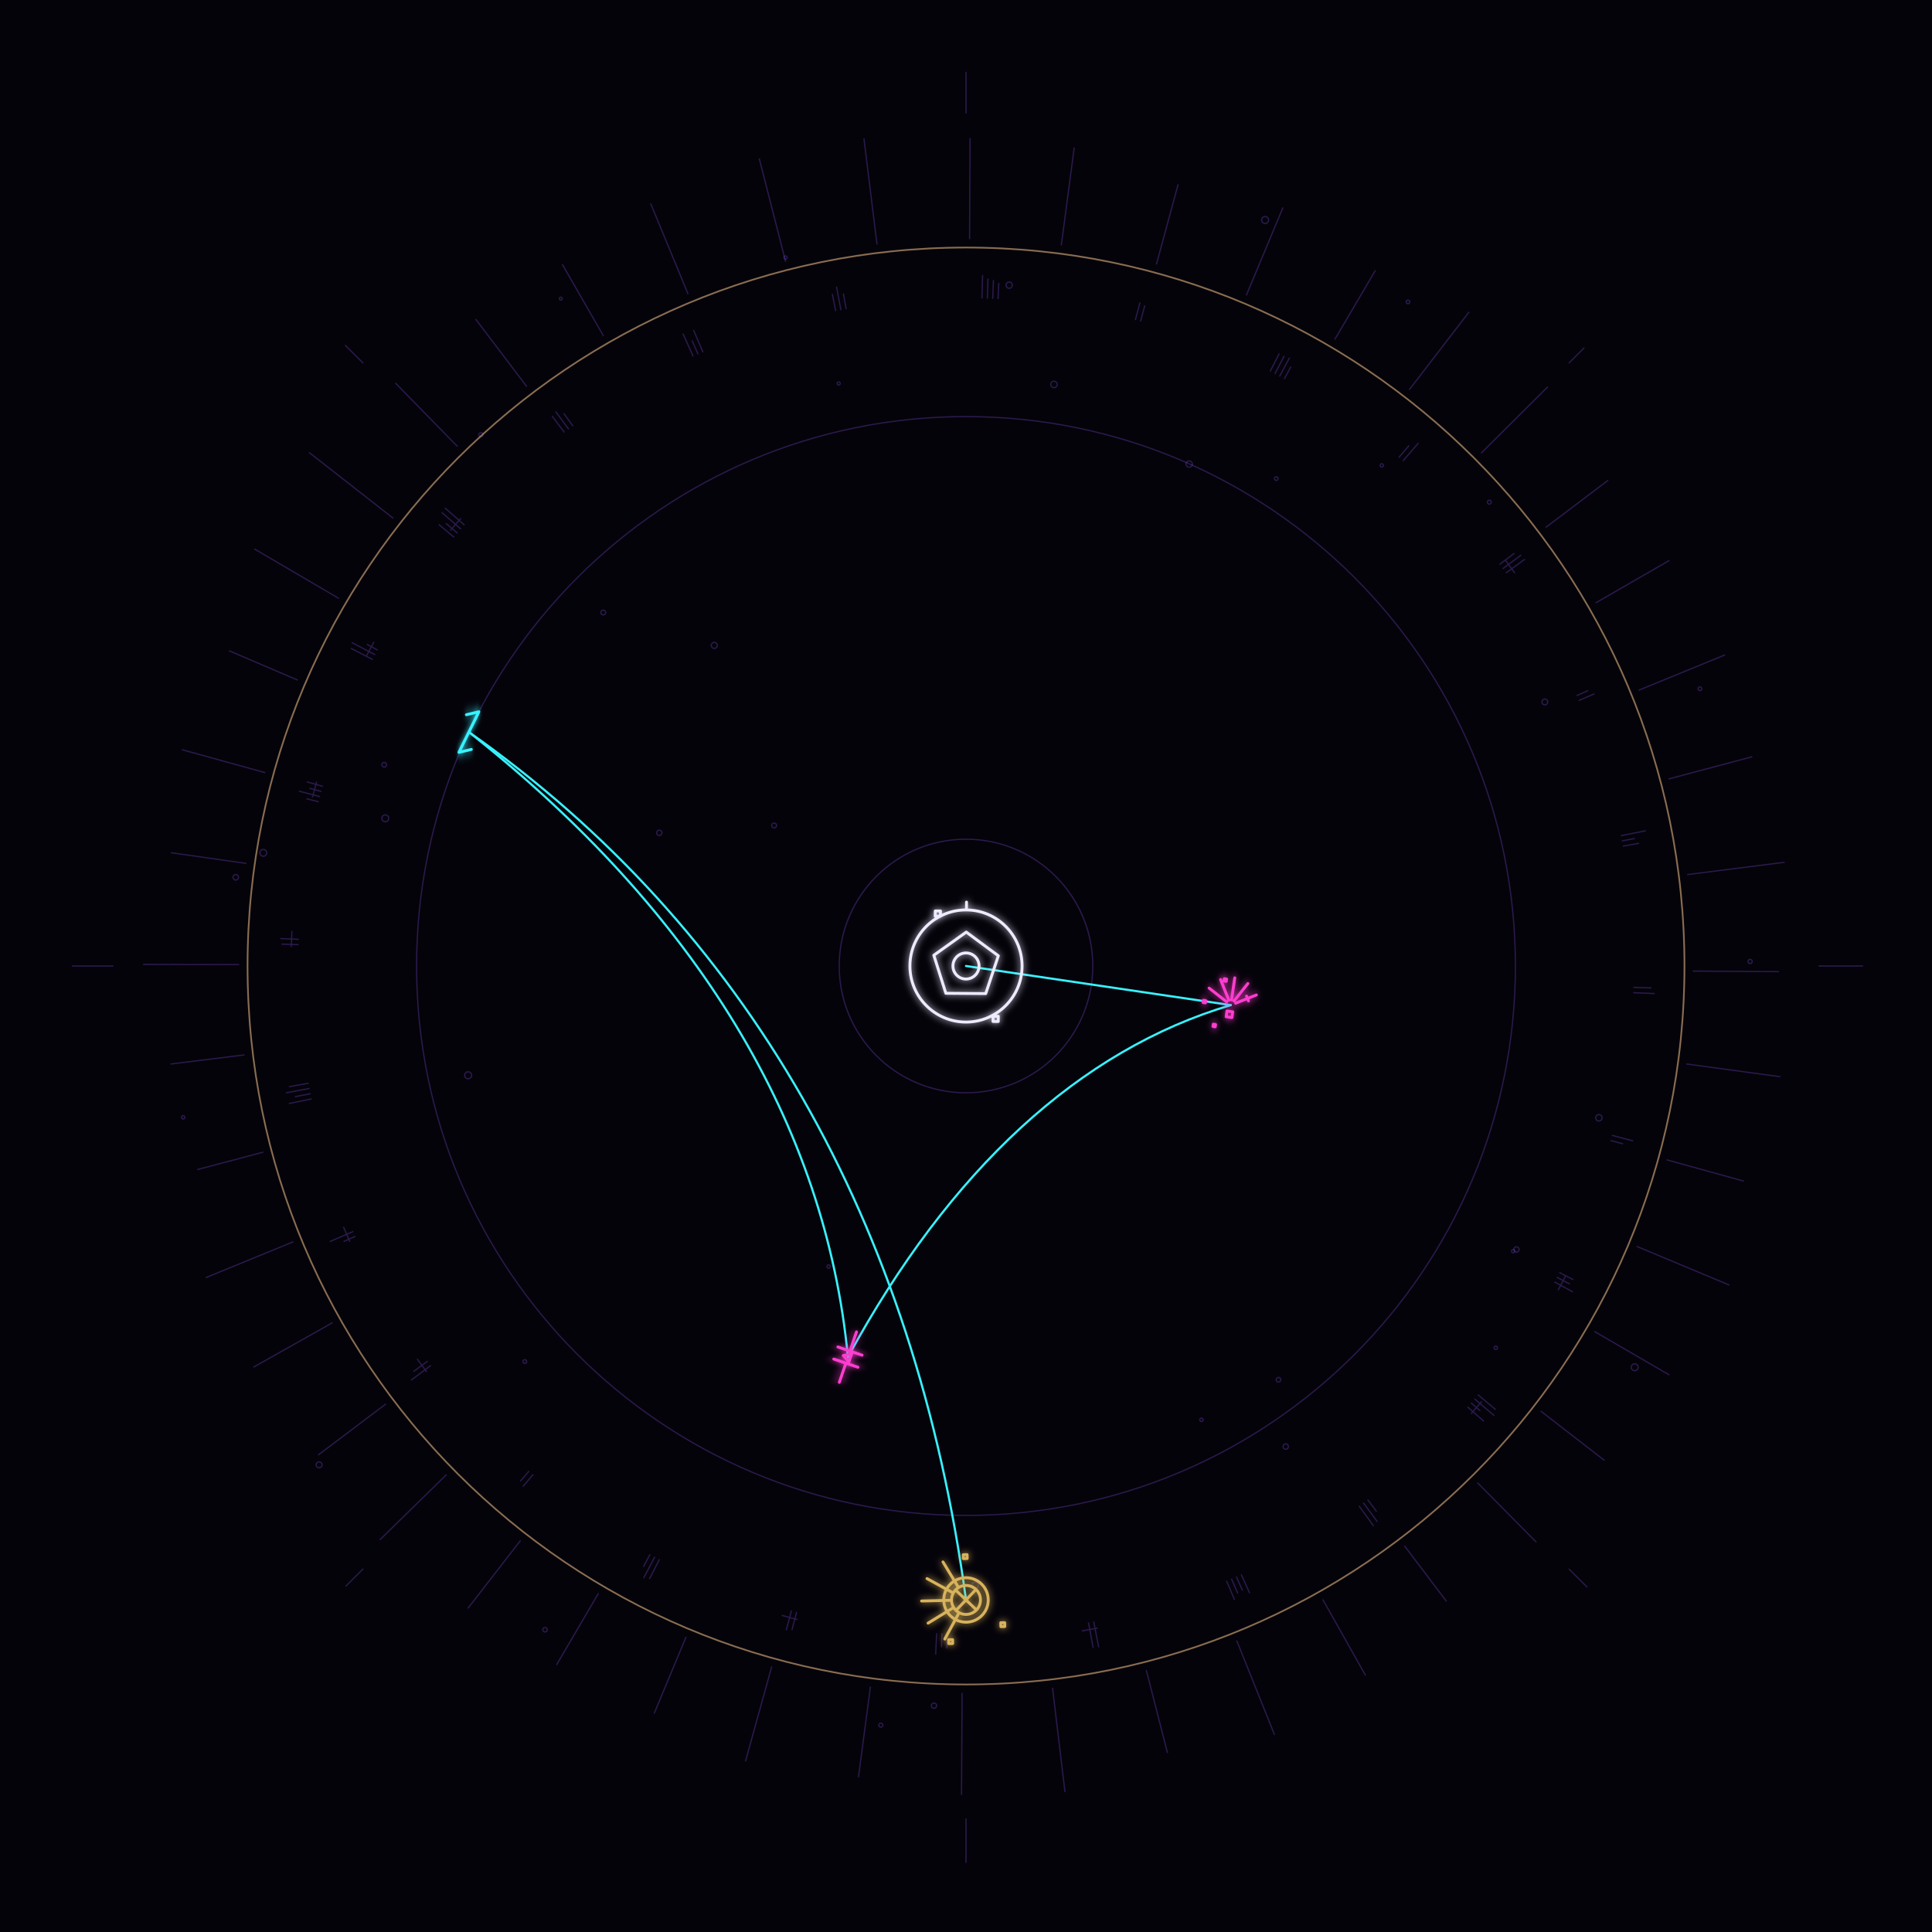
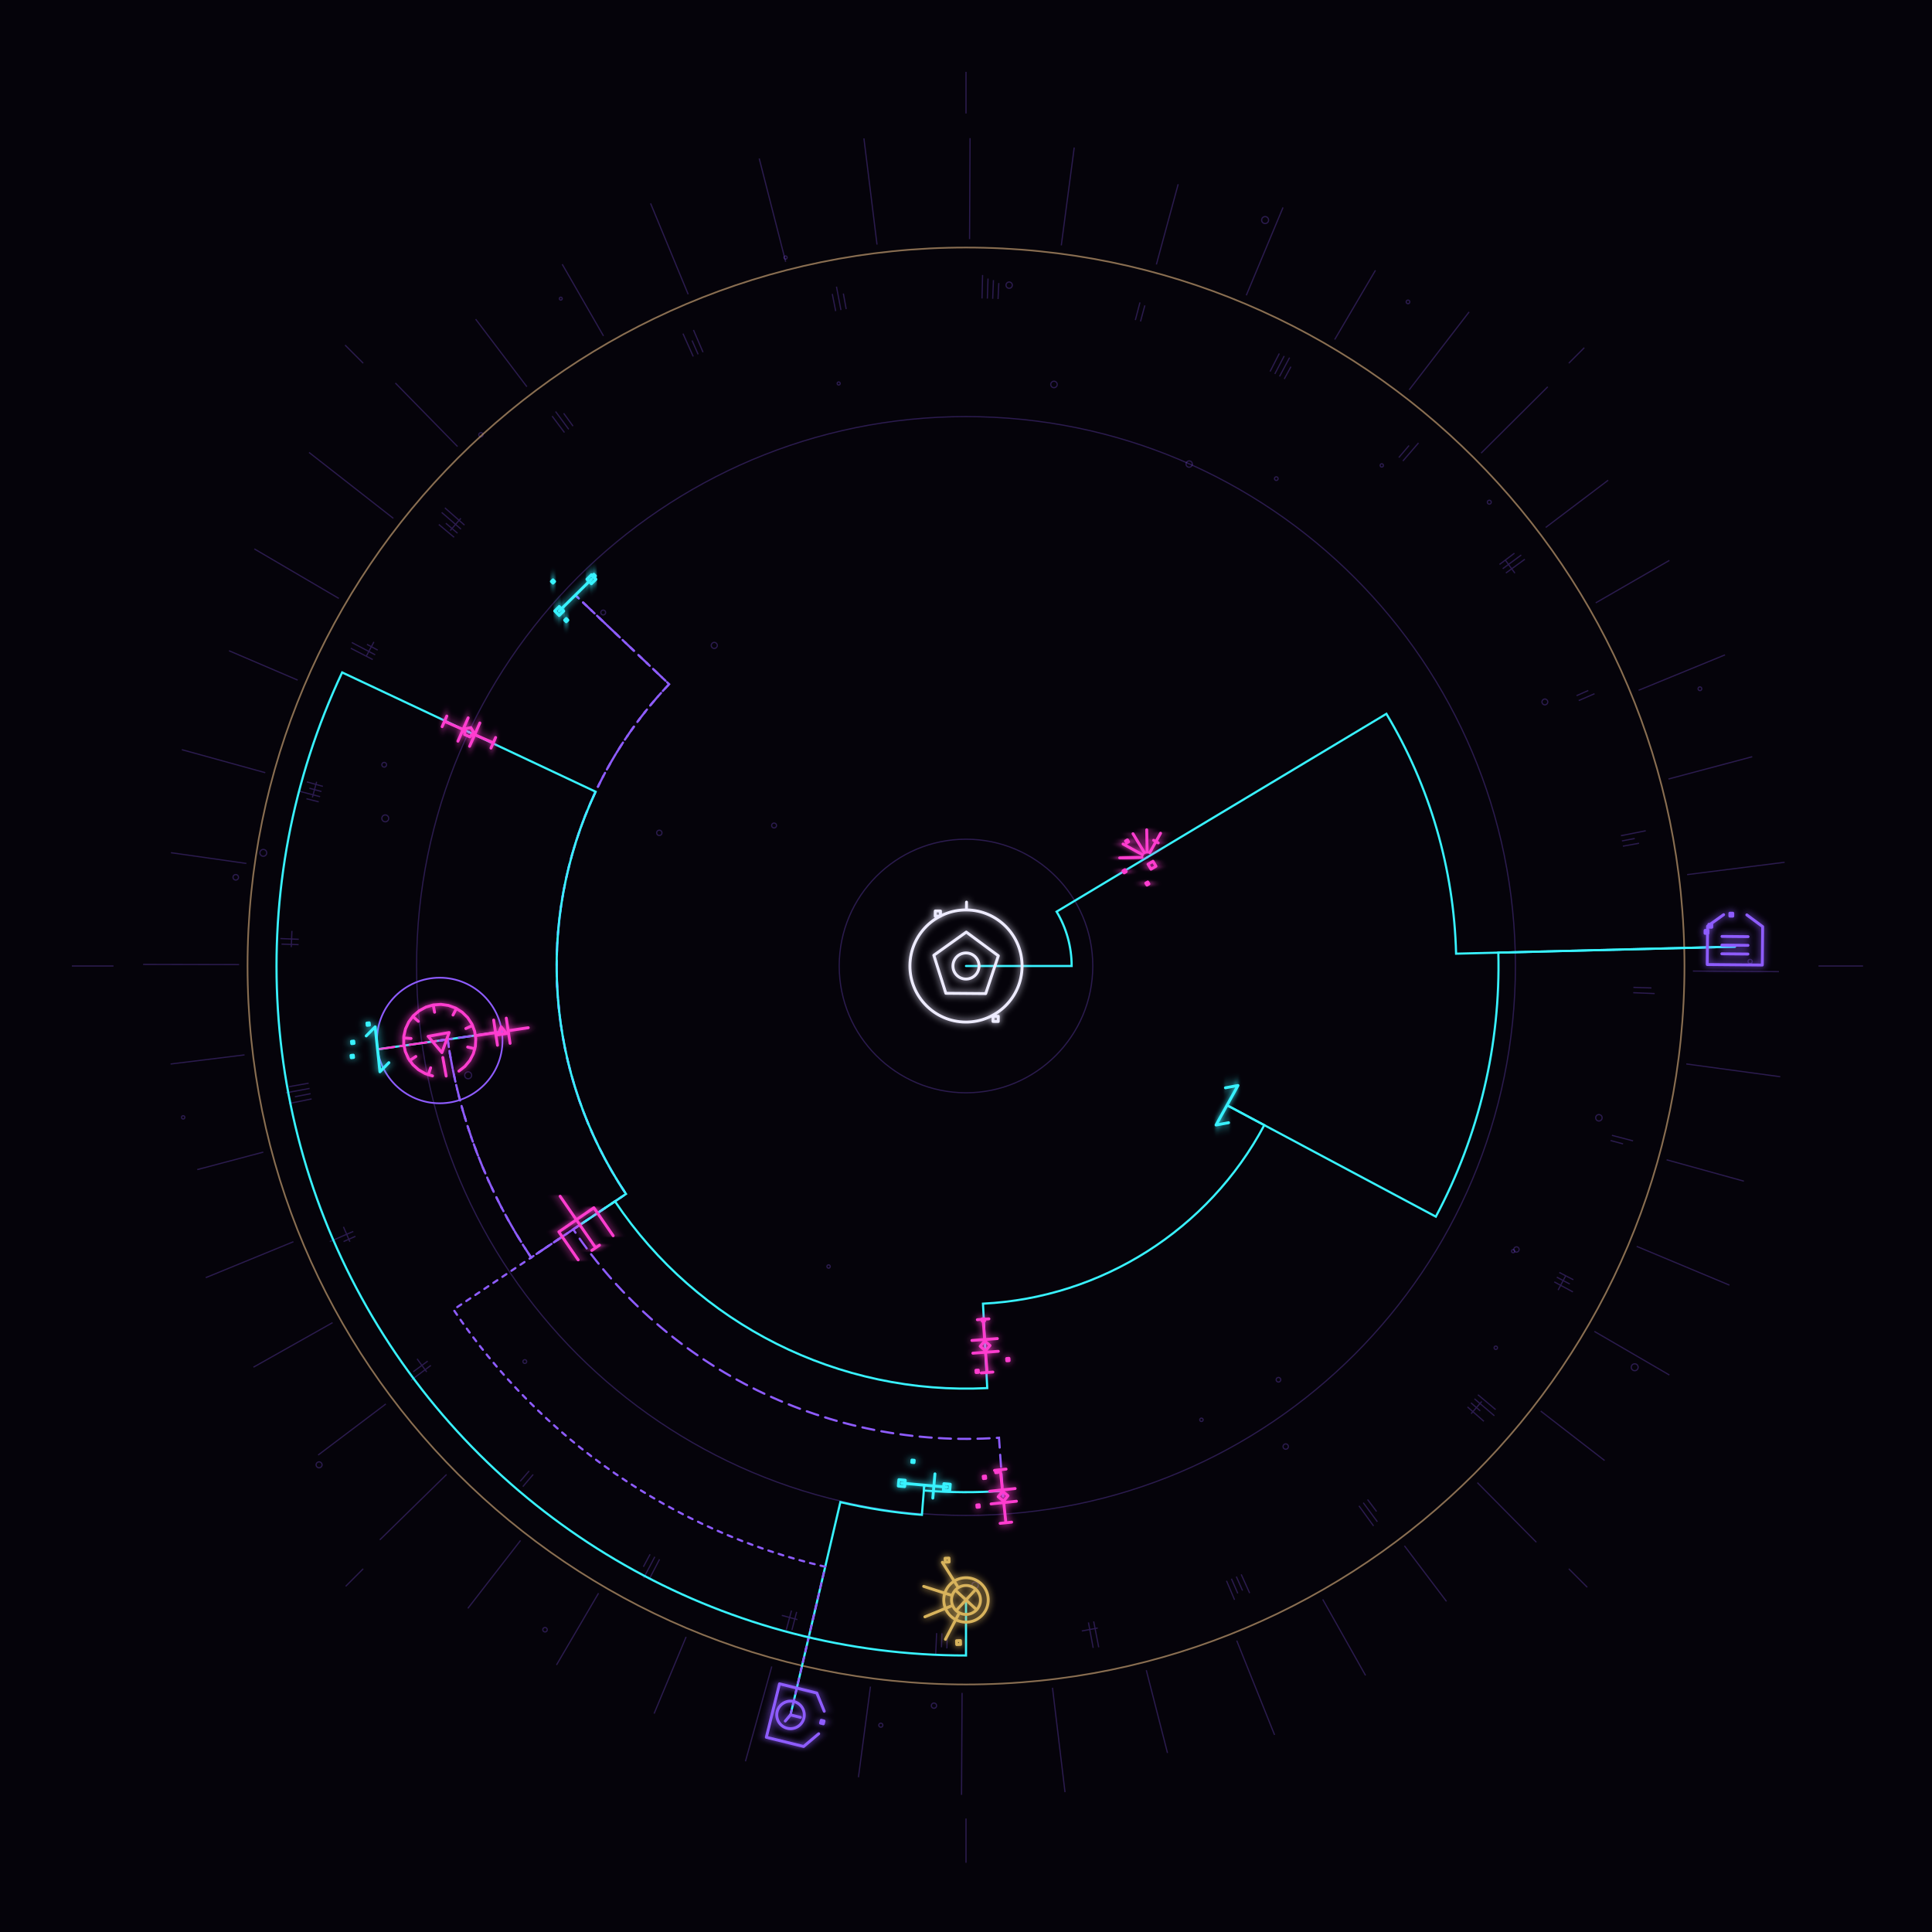
<svg xmlns="http://www.w3.org/2000/svg" viewBox="0 0 1600 1600" role="img">
  <defs>
    <filter id="sigil-glow" x="-30%" y="-30%" width="160%" height="160%">
      <feGaussianBlur stdDeviation="3" result="b" />
      <feMerge>
        <feMergeNode in="b" />
        <feMergeNode in="SourceGraphic" />
      </feMerge>
    </filter>
  </defs>
  <style>.sigil-node{fill:none;stroke-width:2.4;stroke-linecap:round;stroke-linejoin:round}.sigil-edge{fill:none;stroke-width:1.8;stroke-linecap:round}.sigil-region{fill:none;stroke-width:1.4}.sigil-boundary{fill:none;stroke:#D8B35C;stroke-width:1.4;stroke-opacity:0.55}.sigil-ornament{fill:none;stroke:#8E5CFF;stroke-opacity:0.28;stroke-width:1}.sigil-text{fill:#EDEBFF;font-family:ui-monospace,SFMono-Regular,Menlo,Consolas,monospace;font-size:15px;text-anchor:middle;dominant-baseline:middle}</style>
  <rect x="0" y="0" width="1600" height="1600" fill="#05030A" />
  <g class="sigil-layer sigil-layer-guide-geometry">
    <circle cx="800" cy="800" r="105" id="ornament-guide-0" class="sigil-ornament" stroke="#8E5CFF" />
    <circle cx="800" cy="800" r="455" id="ornament-guide-1" class="sigil-ornament" stroke="#8E5CFF" />
    <circle cx="800" cy="800" r="595" id="ornament-guide-2" class="sigil-ornament" stroke="#8E5CFF" />
    <path d="M800 94L800 59.481" id="ornament-cardinal-0" class="sigil-ornament" stroke="#8E5CFF" />
    <path d="M1299.217 300.783L1312.026 287.974" id="ornament-cardinal-1" class="sigil-ornament" stroke="#8E5CFF" />
    <path d="M1506 800L1542.906 800" id="ornament-cardinal-2" class="sigil-ornament" stroke="#8E5CFF" />
    <path d="M1299.217 1299.217L1314.492 1314.492" id="ornament-cardinal-3" class="sigil-ornament" stroke="#8E5CFF" />
    <path d="M800 1506L800 1542.657" id="ornament-cardinal-4" class="sigil-ornament" stroke="#8E5CFF" />
    <path d="M300.783 1299.217L286.287 1313.713" id="ornament-cardinal-5" class="sigil-ornament" stroke="#8E5CFF" />
    <path d="M94 800L59.509 800" id="ornament-cardinal-6" class="sigil-ornament" stroke="#8E5CFF" />
    <path d="M300.783 300.783L285.793 285.793" id="ornament-cardinal-7" class="sigil-ornament" stroke="#8E5CFF" />
  </g>
  <g class="sigil-layer sigil-layer-ornament-back">
    <path d="M1401.985 804.182L1473.239 804.677" id="ornament-filament-0" class="sigil-ornament" stroke="#8E5CFF" />
    <path d="M1396.51 881.119L1474.331 891.702" id="ornament-filament-1" class="sigil-ornament" stroke="#8E5CFF" />
    <path d="M1380.213 960.49L1444.226 978.197" id="ornament-filament-2" class="sigil-ornament" stroke="#8E5CFF" />
    <path d="M1355.426 1032.177L1432.22 1064.278" id="ornament-filament-3" class="sigil-ornament" stroke="#8E5CFF" />
    <path d="M1320.409 1102.62L1382.467 1138.707" id="ornament-filament-4" class="sigil-ornament" stroke="#8E5CFF" />
    <path d="M1275.97 1168.587L1328.844 1209.532" id="ornament-filament-5" class="sigil-ornament" stroke="#8E5CFF" />
    <path d="M1223.492 1227.853L1272.341 1277.205" id="ornament-filament-6" class="sigil-ornament" stroke="#8E5CFF" />
    <path d="M1163.099 1280.17L1197.897 1326.188" id="ornament-filament-7" class="sigil-ornament" stroke="#8E5CFF" />
    <path d="M1095.412 1324.534L1130.88 1387.512" id="ornament-filament-8" class="sigil-ornament" stroke="#8E5CFF" />
    <path d="M1024.21 1358.69L1055.545 1436.772" id="ornament-filament-9" class="sigil-ornament" stroke="#8E5CFF" />
    <path d="M949.32 1383.187L966.871 1451.734" id="ornament-filament-10" class="sigil-ornament" stroke="#8E5CFF" />
    <path d="M871.632 1397.723L881.993 1484.181" id="ornament-filament-11" class="sigil-ornament" stroke="#8E5CFF" />
    <path d="M796.757 1401.991L796.302 1486.438" id="ornament-filament-12" class="sigil-ornament" stroke="#8E5CFF" />
    <path d="M720.875 1396.777L710.923 1471.841" id="ornament-filament-13" class="sigil-ornament" stroke="#8E5CFF" />
    <path d="M639.143 1380.111L617.366 1458.648" id="ornament-filament-14" class="sigil-ornament" stroke="#8E5CFF" />
    <path d="M568.209 1355.587L541.703 1419.121" id="ornament-filament-15" class="sigil-ornament" stroke="#8E5CFF" />
    <path d="M495.686 1319.42L460.884 1378.822" id="ornament-filament-16" class="sigil-ornament" stroke="#8E5CFF" />
    <path d="M431.093 1275.722L387.451 1332" id="ornament-filament-17" class="sigil-ornament" stroke="#8E5CFF" />
    <path d="M369.822 1221.13L314.522 1275.267" id="ornament-filament-18" class="sigil-ornament" stroke="#8E5CFF" />
    <path d="M319.529 1162.701L263.48 1205.011" id="ornament-filament-19" class="sigil-ornament" stroke="#8E5CFF" />
    <path d="M275.432 1095.351L209.896 1132.249" id="ornament-filament-20" class="sigil-ornament" stroke="#8E5CFF" />
    <path d="M242.988 1028.346L170.369 1058.116" id="ornament-filament-21" class="sigil-ornament" stroke="#8E5CFF" />
    <path d="M218.064 954.125L163.356 968.614" id="ornament-filament-22" class="sigil-ornament" stroke="#8E5CFF" />
    <path d="M202.518 873.619L141.279 881.164" id="ornament-filament-23" class="sigil-ornament" stroke="#8E5CFF" />
    <path d="M198.001 798.82L118.514 798.664" id="ornament-filament-24" class="sigil-ornament" stroke="#8E5CFF" />
    <path d="M204.021 715.069L141.562 706.169" id="ornament-filament-25" class="sigil-ornament" stroke="#8E5CFF" />
    <path d="M219.678 639.904L150.631 620.856" id="ornament-filament-26" class="sigil-ornament" stroke="#8E5CFF" />
    <path d="M246.517 563.229L189.68 538.915" id="ornament-filament-27" class="sigil-ornament" stroke="#8E5CFF" />
    <path d="M280.628 495.604L210.645 454.588" id="ornament-filament-28" class="sigil-ornament" stroke="#8E5CFF" />
    <path d="M325.717 429.245L255.932 374.693" id="ornament-filament-29" class="sigil-ornament" stroke="#8E5CFF" />
    <path d="M378.902 369.791L327.429 317.205" id="ornament-filament-30" class="sigil-ornament" stroke="#8E5CFF" />
    <path d="M436.33 320.262L393.914 264.309" id="ornament-filament-31" class="sigil-ornament" stroke="#8E5CFF" />
    <path d="M499.775 278.206L465.599 218.807" id="ornament-filament-32" class="sigil-ornament" stroke="#8E5CFF" />
    <path d="M569.916 243.704L538.794 168.459" id="ornament-filament-33" class="sigil-ornament" stroke="#8E5CFF" />
    <path d="M650.657 216.819L628.741 131.236" id="ornament-filament-34" class="sigil-ornament" stroke="#8E5CFF" />
    <path d="M726.307 202.528L715.461 114.595" id="ornament-filament-35" class="sigil-ornament" stroke="#8E5CFF" />
    <path d="M802.949 198.007L803.359 114.381" id="ornament-filament-36" class="sigil-ornament" stroke="#8E5CFF" />
    <path d="M878.918 203.195L889.632 122.17" id="ornament-filament-37" class="sigil-ornament" stroke="#8E5CFF" />
    <path d="M957.676 219.016L975.709 152.569" id="ornament-filament-38" class="sigil-ornament" stroke="#8E5CFF" />
    <path d="M1032.141 244.559L1062.547 171.805" id="ornament-filament-39" class="sigil-ornament" stroke="#8E5CFF" />
    <path d="M1105.347 281.187L1139.082 223.867" id="ornament-filament-40" class="sigil-ornament" stroke="#8E5CFF" />
    <path d="M1167.04 322.836L1216.658 258.331" id="ornament-filament-41" class="sigil-ornament" stroke="#8E5CFF" />
    <path d="M1226.617 375.263L1281.805 320.318" id="ornament-filament-42" class="sigil-ornament" stroke="#8E5CFF" />
    <path d="M1280.102 436.812L1331.792 397.709" id="ornament-filament-43" class="sigil-ornament" stroke="#8E5CFF" />
    <path d="M1321.507 499.277L1382.496 464.108" id="ornament-filament-44" class="sigil-ornament" stroke="#8E5CFF" />
    <path d="M1357.017 571.667L1428.584 542.33" id="ornament-filament-45" class="sigil-ornament" stroke="#8E5CFF" />
    <path d="M1381.743 645.147L1451.121 626.679" id="ornament-filament-46" class="sigil-ornament" stroke="#8E5CFF" />
    <path d="M1397.224 724.318L1477.937 714.09" id="ornament-filament-47" class="sigil-ornament" stroke="#8E5CFF" />
    <path d="M1352.717 817.693L1367.662 818.171M1352.558 822.114L1370.324 822.825" id="ornament-rune-0" class="sigil-ornament" stroke="#8E5CFF" />
    <path d="M1334.922 940.24L1352.431 944.831M1333.783 944.515L1344.158 947.324" id="ornament-rune-1" class="sigil-ornament" stroke="#8E5CFF" />
    <path d="M1291.323 1053.792L1302.977 1059.812M1289.277 1057.715L1300.048 1063.388M1287.2 1061.621L1302.625 1069.904M1296.654 1056.546L1290.354 1068.391" id="ornament-rune-2" class="sigil-ornament" stroke="#8E5CFF" />
    <path d="M1223.954 1155.066L1238.626 1167.354M1221.1 1158.446L1237.571 1172.466M1218.219 1161.804L1225.89 1168.44M1215.311 1165.138L1228.859 1177.049M1227.115 1160.63L1218.338 1170.776" id="ornament-rune-3" class="sigil-ornament" stroke="#8E5CFF" />
    <path d="M1132.55 1241.836L1140.02 1251.761M1129.005 1244.482L1140.693 1260.273M1125.439 1247.1L1137.527 1263.707" id="ornament-rune-4" class="sigil-ornament" stroke="#8E5CFF" />
    <path d="M1027.912 1303.85L1034.905 1319.31M1023.874 1305.657L1029.004 1317.245M1019.822 1307.432L1025.089 1319.591M1015.755 1309.175L1022.426 1324.917" id="ornament-rune-5" class="sigil-ornament" stroke="#8E5CFF" />
    <path d="M905.742 1342.796L909.913 1364.211M901.396 1343.625L905.328 1364.703M909.083 1348.254L895.895 1350.713" id="ornament-rune-6" class="sigil-ornament" stroke="#8E5CFF" />
    <path d="M784.518 1352.783L784.172 1365.127M780.096 1352.642L779.68 1364.198M775.676 1352.465L774.892 1370.268" id="ornament-rune-7" class="sigil-ornament" stroke="#8E5CFF" />
    <path d="M659.76 1334.922L655.815 1349.969M655.485 1333.783L651.077 1350.063M660.402 1341.289L647.452 1337.783" id="ornament-rune-8" class="sigil-ornament" stroke="#8E5CFF" />
    <path d="M546.208 1291.323L537.791 1307.618M542.285 1289.277L533.003 1306.9M538.379 1287.2L532.811 1297.568" id="ornament-rune-9" class="sigil-ornament" stroke="#8E5CFF" />
    <path d="M441.554 1221.1L432.983 1231.169M438.196 1218.219L430.818 1226.747" id="ornament-rune-10" class="sigil-ornament" stroke="#8E5CFF" />
    <path d="M356.837 1130.78L340.385 1143.061M354.205 1127.225L342.274 1135.983M353.37 1136.159L345.432 1125.344" id="ornament-rune-11" class="sigil-ornament" stroke="#8E5CFF" />
    <path d="M294.343 1023.874L284.52 1028.223M292.568 1019.822L273.132 1028.241M289.766 1028.346L284.433 1016.036" id="ornament-rune-12" class="sigil-ornament" stroke="#8E5CFF" />
    <path d="M258.067 910.081L239.179 913.917M257.204 905.742L244.231 908.269M256.375 901.396L236.727 905.061M255.582 897.044L239.333 899.94" id="ornament-rune-13" class="sigil-ornament" stroke="#8E5CFF" />
    <path d="M247.283 782.307L233.147 781.855M247.442 777.886L232.163 777.274M241.219 784.35L241.756 770.945" id="ornament-rune-14" class="sigil-ornament" stroke="#8E5CFF" />
    <path d="M263.973 664.043L253.761 661.453M265.078 659.76L247.471 655.144M266.217 655.485L256.228 652.78M267.39 651.219L254.107 647.509M258.711 660.402L262.217 647.452" id="ornament-rune-15" class="sigil-ornament" stroke="#8E5CFF" />
    <path d="M308.677 546.208L290.566 536.852M310.723 542.285L291.341 532.076M312.8 538.379L303.907 533.604M303.346 543.454L309.646 531.609" id="ornament-rune-16" class="sigil-ornament" stroke="#8E5CFF" />
    <path d="M376.046 444.934L363.41 434.351M378.9 441.554L369.235 433.327M381.781 438.196L365.788 424.361M384.689 434.862L368.457 420.592M372.885 439.37L381.662 429.224" id="ornament-rune-17" class="sigil-ornament" stroke="#8E5CFF" />
    <path d="M467.45 358.164L457.216 344.567M470.995 355.518L460.107 340.809M474.561 352.9L466.818 342.262" id="ornament-rune-18" class="sigil-ornament" stroke="#8E5CFF" />
    <path d="M574.105 295.242L565.617 276.276M578.15 293.451L573.123 281.972M582.21 291.693L574.312 273.259" id="ornament-rune-19" class="sigil-ornament" stroke="#8E5CFF" />
    <path d="M692.088 257.631L689.259 243.413M696.43 256.785L692.734 237.4M700.779 255.974L698.429 243.087" id="ornament-rune-20" class="sigil-ornament" stroke="#8E5CFF" />
    <path d="M813.271 247.159L813.736 227.767M817.693 247.283L818.224 230.704M822.114 247.442L822.733 231.972M826.534 247.637L827.169 234.418" id="ornament-rune-21" class="sigil-ornament" stroke="#8E5CFF" />
    <path d="M940.24 265.078L944.069 250.474M944.515 266.217L948.116 252.917" id="ornament-rune-22" class="sigil-ornament" stroke="#8E5CFF" />
    <path d="M1051.825 307.666L1059.452 292.754M1055.756 309.696L1063.523 294.805M1059.67 311.758L1067.959 296.172M1063.567 313.851L1069.081 303.681" id="ornament-rune-23" class="sigil-ornament" stroke="#8E5CFF" />
    <path d="M1158.446 378.9L1166.9 368.968M1161.804 381.781L1174.737 366.831" id="ornament-rune-24" class="sigil-ornament" stroke="#8E5CFF" />
    <path d="M1241.836 467.45L1254.188 458.153M1244.482 470.995L1259.819 459.643M1247.1 474.561L1262.814 463.123M1246.63 463.841L1254.568 474.656" id="ornament-rune-25" class="sigil-ornament" stroke="#8E5CFF" />
    <path d="M1305.657 576.126L1315.366 571.828M1307.432 580.178L1320.519 574.509" id="ornament-rune-26" class="sigil-ornament" stroke="#8E5CFF" />
    <path d="M1342.369 692.088L1362.94 687.995M1343.215 696.43L1353.822 694.408M1344.026 700.779L1357.398 698.341" id="ornament-rune-27" class="sigil-ornament" stroke="#8E5CFF" />
    <circle cx="499.557" cy="507.254" r="2.017" id="ornament-dot-87" class="sigil-ornament" stroke="#8E5CFF" />
    <circle cx="1047.714" cy="182.248" r="2.88" id="ornament-dot-88" class="sigil-ornament" stroke="#8E5CFF" />
    <circle cx="1407.799" cy="570.398" r="1.545" id="ornament-dot-89" class="sigil-ornament" stroke="#8E5CFF" />
    <circle cx="218.054" cy="706.291" r="2.83" id="ornament-dot-90" class="sigil-ornament" stroke="#8E5CFF" />
    <circle cx="451.355" cy="1349.661" r="1.862" id="ornament-dot-91" class="sigil-ornament" stroke="#8E5CFF" />
    <circle cx="195.243" cy="726.547" r="2.298" id="ornament-dot-92" class="sigil-ornament" stroke="#8E5CFF" />
    <circle cx="546.012" cy="689.719" r="2.214" id="ornament-dot-93" class="sigil-ornament" stroke="#8E5CFF" />
    <circle cx="807.572" cy="1312.798" r="2.658" id="ornament-dot-94" class="sigil-ornament" stroke="#8E5CFF" />
    <circle cx="1056.979" cy="396.379" r="1.519" id="ornament-dot-95" class="sigil-ornament" stroke="#8E5CFF" />
    <circle cx="1353.792" cy="1132.296" r="2.861" id="ornament-dot-96" class="sigil-ornament" stroke="#8E5CFF" />
    <circle cx="650.553" cy="213.273" r="1.336" id="ornament-dot-97" class="sigil-ornament" stroke="#8E5CFF" />
    <circle cx="1233.375" cy="415.884" r="1.632" id="ornament-dot-98" class="sigil-ornament" stroke="#8E5CFF" />
    <circle cx="694.575" cy="317.581" r="1.272" id="ornament-dot-99" class="sigil-ornament" stroke="#8E5CFF" />
    <circle cx="1238.756" cy="1116.163" r="1.408" id="ornament-dot-100" class="sigil-ornament" stroke="#8E5CFF" />
    <circle cx="398.281" cy="360.069" r="1.795" id="ornament-dot-101" class="sigil-ornament" stroke="#8E5CFF" />
    <circle cx="591.524" cy="534.501" r="2.516" id="ornament-dot-102" class="sigil-ornament" stroke="#8E5CFF" />
    <circle cx="319.066" cy="677.73" r="2.845" id="ornament-dot-103" class="sigil-ornament" stroke="#8E5CFF" />
    <circle cx="1058.77" cy="1142.642" r="1.923" id="ornament-dot-104" class="sigil-ornament" stroke="#8E5CFF" />
    <circle cx="1255.882" cy="1034.767" r="2.208" id="ornament-dot-105" class="sigil-ornament" stroke="#8E5CFF" />
    <circle cx="1253.113" cy="1036.153" r="1.339" id="ornament-dot-106" class="sigil-ornament" stroke="#8E5CFF" />
    <circle cx="729.456" cy="1428.733" r="1.688" id="ornament-dot-107" class="sigil-ornament" stroke="#8E5CFF" />
    <circle cx="1279.39" cy="581.309" r="2.418" id="ornament-dot-108" class="sigil-ornament" stroke="#8E5CFF" />
    <circle cx="434.622" cy="1127.58" r="1.573" id="ornament-dot-109" class="sigil-ornament" stroke="#8E5CFF" />
    <circle cx="151.702" cy="925.361" r="1.375" id="ornament-dot-110" class="sigil-ornament" stroke="#8E5CFF" />
    <circle cx="1166.042" cy="250.016" r="1.509" id="ornament-dot-111" class="sigil-ornament" stroke="#8E5CFF" />
    <circle cx="264.247" cy="1213.105" r="2.471" id="ornament-dot-112" class="sigil-ornament" stroke="#8E5CFF" />
    <circle cx="387.705" cy="890.508" r="2.891" id="ornament-dot-113" class="sigil-ornament" stroke="#8E5CFF" />
    <circle cx="1064.777" cy="1197.982" r="2.237" id="ornament-dot-114" class="sigil-ornament" stroke="#8E5CFF" />
    <circle cx="1449.358" cy="796.239" r="1.754" id="ornament-dot-115" class="sigil-ornament" stroke="#8E5CFF" />
    <circle cx="835.749" cy="236.15" r="2.607" id="ornament-dot-116" class="sigil-ornament" stroke="#8E5CFF" />
    <circle cx="686.209" cy="1048.882" r="1.394" id="ornament-dot-117" class="sigil-ornament" stroke="#8E5CFF" />
    <circle cx="641.056" cy="683.637" r="2.04" id="ornament-dot-118" class="sigil-ornament" stroke="#8E5CFF" />
    <circle cx="773.473" cy="1412.548" r="2.191" id="ornament-dot-119" class="sigil-ornament" stroke="#8E5CFF" />
    <circle cx="318.174" cy="633.335" r="1.969" id="ornament-dot-120" class="sigil-ornament" stroke="#8E5CFF" />
    <circle cx="1144.324" cy="385.436" r="1.375" id="ornament-dot-121" class="sigil-ornament" stroke="#8E5CFF" />
    <circle cx="464.418" cy="247.323" r="1.209" id="ornament-dot-122" class="sigil-ornament" stroke="#8E5CFF" />
    <circle cx="984.835" cy="384.313" r="2.617" id="ornament-dot-123" class="sigil-ornament" stroke="#8E5CFF" />
    <circle cx="994.976" cy="1175.836" r="1.407" id="ornament-dot-124" class="sigil-ornament" stroke="#8E5CFF" />
    <circle cx="872.858" cy="318.388" r="2.683" id="ornament-dot-125" class="sigil-ornament" stroke="#8E5CFF" />
    <circle cx="1324.145" cy="925.71" r="2.666" id="ornament-dot-126" class="sigil-ornament" stroke="#8E5CFF" />
  </g>
  <g class="sigil-layer sigil-layer-semantic-regions">
    <circle cx="800" cy="800" r="595" id="boundary-host" class="sigil-boundary sigil-invocation-boundary" />
+     <circle cx="364.153" cy="861.696" r="52" id="region-s3-ring" class="sigil-region sigil-region-orbit" stroke="#8E5CFF" />
  </g>
  <g class="sigil-layer sigil-layer-semantic-edges">
-     <path d="M800 800C840.525 805.984 915.083 816.994 1019.289 832.382" id="edge-e0_n0.0-_n1.0" class="sigil-edge sigil-edge-flow" stroke="#38F2FF" />
-     <path d="M1019.289 832.382C894.467 869.388 786.66 968.502 702.211 1123.893" id="edge-e1_n1.0-_n2.0" class="sigil-edge sigil-edge-flow" stroke="#38F2FF" />
-     <path d="M702.211 1123.893C683.786 931.32 577.057 755.328 388.304 606.27" id="edge-e2_n2.0-_n3.0" class="sigil-edge sigil-edge-flow" stroke="#38F2FF" />
-     <path d="M388.304 606.27C617.864 768.055 757.841 1012.423 800 1325" id="edge-e3_n3.0-_n4.0" class="sigil-edge sigil-edge-flow" stroke="#38F2FF" />
+     <path d="M800 800L887.5 800A87.5 87.5 0 0 0 875.034 754.987L950.067 709.973" id="edge-e0_n0.0-_n1.0" class="sigil-edge sigil-edge-flow" stroke="#38F2FF" />
+     <path d="M950.067 709.973L1148.156 591.138A406 406 0 0 1 1205.872 789.797L1436.799 783.992" id="edge-e1_n1.0-_n2.0" class="sigil-edge sigil-edge-flow" stroke="#38F2FF" />
+     <path d="M1436.799 783.992L1240.861 788.918A441 441 0 0 1 1189.09 1007.58L1016.161 915.322" id="edge-e2_n2.0-_n3.0" class="sigil-edge sigil-edge-flow" stroke="#38F2FF" />
+     <path d="M1016.161 915.322L1047.042 931.797A280 280 0 0 1 814.068 1079.646L815.827 1114.602" id="edge-e3_n3.0-_n4.0" class="sigil-edge sigil-edge-flow" stroke="#38F2FF" />
+     <path d="M830.711 1239.12L830.401 1234.688A435.75 435.75 0 0 1 765.1 1234.35L765.456 1229.922" id="edge-e4_n6.0-_n7.0" class="sigil-edge sigil-edge-flow" stroke="#38F2FF" />
+     <path d="M765.456 1229.922L763.479 1254.526A455.991 455.991 0 0 1 695.966 1243.964L654.669 1420.2" id="edge-e5_n7.0-_n8.0" class="sigil-edge sigil-edge-flow" stroke="#38F2FF" />
+     <path d="M480.221 1014.397L474.719 1018.085A391.623 391.623 0 0 0 827.322 1190.669L830.711 1239.12" id="edge-e6_n5.1-_n6.0" class="sigil-edge sigil-edge-enter" stroke="#8E5CFF" stroke-dasharray="10 6" />
+     <path d="M654.669 1420.2L683.415 1297.523A511 511 0 0 1 375.565 1084.563L480.221 1014.397" id="edge-e7_n8.0-_n5.1" class="sigil-edge sigil-edge-join" stroke="#8E5CFF" stroke-dasharray="4 5" />
+     <path d="M415.639 854.408L312.666 868.984" id="edge-e8_n10.0-_n11.0" class="sigil-edge sigil-edge-flow" stroke="#38F2FF" />
+     <path d="M364.153 861.696L415.639 854.408" id="edge-e9_n9.1-_n10.0" class="sigil-edge sigil-edge-enter" stroke="#8E5CFF" stroke-dasharray="10 6" />
+     <path d="M312.666 868.984L364.153 861.696" id="edge-e10_n11.0-_n9.1" class="sigil-edge sigil-edge-feedback" stroke="#FF3CCF" stroke-dasharray="14 5 3 5" />
+     <path d="M480.221 1014.397L439.879 1041.444A433.569 433.569 0 0 1 370.71 860.768L364.153 861.696" id="edge-e11_n5.2-_n9.0" class="sigil-edge sigil-edge-enter" stroke="#8E5CFF" stroke-dasharray="10 6" />
+     <path d="M364.153 861.696L370.71 860.768A433.569 433.569 0 0 0 439.879 1041.444L480.221 1014.397" id="edge-e12_n9.0-_n5.1" class="sigil-edge sigil-edge-join" stroke="#8E5CFF" stroke-dasharray="4 5" />
+     <path d="M480.221 1014.397L518.428 988.781A339 339 0 0 1 554.136 566.608L476.449 492.862" id="edge-e13_n5.3-_n12.0" class="sigil-edge sigil-edge-enter" stroke="#8E5CFF" stroke-dasharray="10 6" />
+     <path d="M476.449 492.862L554.136 566.608A339 339 0 0 0 518.428 988.781L480.221 1014.397" id="edge-e14_n12.0-_n5.1" class="sigil-edge sigil-edge-join" stroke="#8E5CFF" stroke-dasharray="4 5" />
+     <path d="M815.827 1114.602L817.586 1149.558A350 350 0 0 1 509.291 994.906L480.221 1014.397" id="edge-e15_n4.0-_n5.0" class="sigil-edge sigil-edge-flow" stroke="#38F2FF" />
+     <path d="M480.221 1014.397L518.428 988.781A339 339 0 0 1 493.264 655.661L388.304 606.27" id="edge-e16_n5.0-_n13.0" class="sigil-edge sigil-edge-flow" stroke="#38F2FF" />
+     <path d="M388.304 606.27L283.344 556.88A571 571 0 0 0 800 1371L800 1325" id="edge-e17_n13.0-_n14.0" class="sigil-edge sigil-edge-flow" stroke="#38F2FF" />
  </g>
  <g class="sigil-layer sigil-layer-semantic-nodes">
    <path d="M846.44 800C846.44 825.648 825.648 846.44 800 846.44C774.352 846.44 753.56 825.648 753.56 800C753.56 774.352 774.352 753.56 800 753.56C825.648 753.56 846.44 774.352 846.44 800M800 771.92L826.706 791.323L816.505 822.717L783.495 822.717L773.294 791.323ZM810.8 800C810.8 805.965 805.965 810.8 800 810.8C794.035 810.8 789.2 805.965 789.2 800C789.2 794.035 794.035 789.2 800 789.2C805.965 789.2 810.8 794.035 810.8 800M800 753.56L800 747.08M774.184 754.636L778.504 754.636L778.504 758.956L774.184 758.956ZM822.743 841.416L827.063 841.416L827.063 845.736L822.743 845.736Z" id="node-n0" class="sigil-node sigil-node-source" stroke="#EDEBFF" filter="url(#sigil-glow)" transform="rotate(0.464 800 800)" />
-     <path d="M1015.541 830.232L999.511 821.037M1017.123 828.644L1007.861 812.652M1019.289 828.062L1019.289 809.582M1021.454 828.644L1030.716 812.652M1023.036 830.232L1039.066 821.037M1031.121 823.104L1033.271 826.852M1016.889 837.662L1021.689 837.662L1021.689 842.462L1016.889 842.462ZM1010.827 811.533L1012.747 811.533L1012.747 813.453L1010.827 813.453ZM996.296 831.657L998.216 831.657L998.216 833.577L996.296 833.577ZM1007.21 850.106L1009.13 850.106L1009.13 852.026L1007.21 852.026Z" id="node-n1" class="sigil-node sigil-node-scatter" stroke="#FF3CCF" filter="url(#sigil-glow)" transform="rotate(8.272 1019.289 832.382)" />
-     <path d="M680.131 1123.893L696.931 1123.893M707.491 1123.893L724.291 1123.893M696.931 1113.333L696.931 1134.453M707.491 1113.333L707.491 1134.453M702.211 1127.973L698.678 1121.853L705.744 1121.853Z" id="node-n2" class="sigil-node sigil-node-ward" stroke="#FF3CCF" filter="url(#sigil-glow)" transform="rotate(108.771 702.211 1123.893)" />
-     <path d="M388.304 587.55L388.304 624.99M380.144 594.27L388.304 587.55M396.464 618.27L388.304 624.99" id="node-n3" class="sigil-node sigil-node-stage" stroke="#38F2FF" filter="url(#sigil-glow)" transform="rotate(-153.829 388.304 606.27)" />
-     <path d="M831.921 1343.311L810.409 1330.971M818.445 1356.844L806.015 1335.384M800 1361.8L800 1337M781.555 1356.844L793.985 1335.384M768.079 1343.311L789.591 1330.971M812 1325C812 1331.627 806.627 1337 800 1337C793.373 1337 788 1331.627 788 1325C788 1318.373 793.373 1313 800 1313C806.627 1313 812 1318.373 812 1325M791.6 1316.6L808.4 1333.4M808.4 1316.6L791.6 1333.4M818.4 1325C818.4 1335.162 810.162 1343.4 800 1343.4C789.838 1343.4 781.6 1335.162 781.6 1325C781.6 1314.838 789.838 1306.6 800 1306.6C810.162 1306.6 818.4 1314.838 818.4 1325M819.583 1293.438L822.783 1293.438L822.783 1296.638L819.583 1296.638ZM832.618 1336.892L835.818 1336.892L835.818 1340.092L832.618 1340.092ZM762.516 1323.21L765.716 1323.21L765.716 1326.41L762.516 1326.41Z" id="node-n4" class="sigil-node sigil-node-collect" stroke="#D8B35C" filter="url(#sigil-glow)" transform="rotate(88.629 800 1325)" />
+     <path d="M946.32 707.824L930.29 698.628M947.902 706.235L938.64 690.244M950.067 705.653L950.067 687.173M952.232 706.235L961.495 690.244M953.814 707.824L969.844 698.628M961.9 700.696L964.049 704.443M947.667 715.253L952.467 715.253L952.467 720.053L947.667 720.053ZM941.605 689.124L943.525 689.124L943.525 691.044L941.605 691.044ZM927.075 709.248L928.995 709.248L928.995 711.168L927.075 711.168ZM937.989 727.698L939.909 727.698L939.909 729.618L937.989 729.618Z" id="node-n1" class="sigil-node sigil-node-scatter" stroke="#FF3CCF" filter="url(#sigil-glow)" transform="rotate(-31.088 950.067 709.973)" />
+     <path d="M1413.999 798.992L1413.999 767.192L1427.199 757.592M1459.599 798.992L1459.599 767.192L1446.399 757.592M1413.999 798.992L1459.599 798.992M1425.999 775.592L1447.599 775.592M1425.999 782.792L1447.599 782.792M1425.999 789.992L1447.599 789.992M1432.364 756.31L1434.764 756.31L1434.764 758.71L1432.364 758.71ZM1411.952 770.765L1414.352 770.765L1414.352 773.165L1411.952 773.165ZM1415.053 765.676L1417.453 765.676L1417.453 768.076L1415.053 768.076Z" id="node-n2" class="sigil-node sigil-node-effect" stroke="#8E5CFF" filter="url(#sigil-glow)" transform="rotate(0.531 1436.799 783.992)" />
+     <path d="M1016.161 896.602L1016.161 934.042M1008.001 903.322L1016.161 896.602M1024.321 927.322L1016.161 934.042" id="node-n3" class="sigil-node sigil-node-stage" stroke="#38F2FF" filter="url(#sigil-glow)" transform="rotate(29.051 1016.161 915.322)" />
+     <path d="M793.747 1114.602L810.547 1114.602M821.107 1114.602L837.907 1114.602M810.547 1104.042L810.547 1125.162M821.107 1104.042L821.107 1125.162M815.827 1118.682L811.747 1114.602L815.827 1110.522L819.907 1114.602ZM793.747 1109.802L793.747 1119.402M837.907 1109.802L837.907 1119.402M827.576 1095.665L829.496 1095.665L829.496 1097.585L827.576 1097.585ZM835.398 1121.737L837.318 1121.737L837.318 1123.657L835.398 1123.657ZM793.336 1113.528L795.256 1113.528L795.256 1115.448L793.336 1115.448Z" id="node-n4" class="sigil-node sigil-node-ward" stroke="#FF3CCF" filter="url(#sigil-glow)" transform="rotate(85.749 815.827 1114.602)" />
+     <path d="M480.221 1043.197L480.221 1019.517M462.621 1019.517L462.621 991.357M480.221 1019.517L462.621 1019.517M480.221 1019.517L480.221 991.357M476.381 991.357L484.061 991.357M497.821 1019.517L497.821 991.357M480.221 1019.517L497.821 1019.517" id="node-n5" class="sigil-node sigil-node-fork" stroke="#FF3CCF" filter="url(#sigil-glow)" transform="rotate(145.411 480.221 1014.397)" />
+     <path d="M808.631 1239.12L825.431 1239.12M835.991 1239.12L852.791 1239.12M825.431 1228.56L825.431 1249.68M835.991 1228.56L835.991 1249.68M830.711 1243.2L826.631 1239.12L830.711 1235.04L834.791 1239.12ZM808.631 1234.32L808.631 1243.92M852.791 1234.32L852.791 1243.92M812.56 1251.854L814.48 1251.854L814.48 1253.774L812.56 1253.774ZM808.789 1241.237L810.709 1241.237L810.709 1243.157L808.789 1243.157ZM835.648 1259.594L837.568 1259.594L837.568 1261.514L835.648 1261.514Z" id="node-n6" class="sigil-node sigil-node-ward" stroke="#FF3CCF" filter="url(#sigil-glow)" transform="rotate(83.986 830.711 1239.12)" />
+     <path d="M765.456 1211.202L765.456 1248.642M762.816 1208.562L768.096 1208.562L768.096 1213.842L762.816 1213.842ZM762.816 1246.002L768.096 1246.002L768.096 1251.282L762.816 1251.282ZM755.376 1221.945L775.536 1221.945M745.681 1240.028L747.601 1240.028L747.601 1241.948L745.681 1241.948Z" id="node-n7" class="sigil-node sigil-node-stage" stroke="#38F2FF" filter="url(#sigil-glow)" transform="rotate(95.057 765.456 1229.922)" />
+     <path d="M631.869 1435.2L631.869 1403.4L645.069 1393.8M677.469 1435.2L677.469 1403.4L664.269 1393.8M631.869 1435.2L677.469 1435.2M666.069 1420.2C666.069 1426.496 660.965 1431.6 654.669 1431.6C648.373 1431.6 643.269 1426.496 643.269 1420.2C643.269 1413.904 648.373 1408.8 654.669 1408.8C660.965 1408.8 666.069 1413.904 666.069 1420.2M654.669 1420.2L654.669 1411.8M654.669 1420.2L660.669 1423.2M652.933 1392.02L655.333 1392.02L655.333 1394.42L652.933 1394.42Z" id="node-n8" class="sigil-node sigil-node-effect" stroke="#8E5CFF" filter="url(#sigil-glow)" transform="rotate(103.843 654.669 1420.2)" />
+     <path d="M375.251 833.91L380.859 836.875L385.717 840.955L389.605 845.968L392.349 851.688L393.825 857.857L393.968 864.2L392.77 870.43L390.285 876.267L386.625 881.449L381.956 885.743L376.486 888.956L370.461 890.943L364.153 891.616L357.844 890.943L351.82 888.956L346.35 885.743L341.68 881.449L338.02 876.267L335.536 870.43L334.338 864.2L334.48 857.857L335.956 851.688L338.7 845.968L342.588 840.955L347.446 836.875L353.055 833.91M378.497 835.439L375.563 840.809M391.588 849.758L385.976 852.2M393.143 869.098L387.213 867.584M382.507 885.325L378.752 880.492M364.153 891.616L364.153 885.496M345.799 885.325L349.553 880.492M335.163 869.098L341.093 867.584M336.717 849.758L342.329 852.2M364.153 851.496L372.986 866.796L355.319 866.796ZM364.153 831.776L364.153 847.416" id="node-n9" class="sigil-node sigil-node-orbit" stroke="#FF3CCF" filter="url(#sigil-glow)" transform="rotate(169.715 364.153 861.696)" />
+     <path d="M393.559 854.408L410.359 854.408M420.919 854.408L437.719 854.408M410.359 843.848L410.359 864.968M420.919 843.848L420.919 864.968M415.639 858.488L412.106 852.368L419.173 852.368Z" id="node-n10" class="sigil-node sigil-node-ward" stroke="#FF3CCF" filter="url(#sigil-glow)" transform="rotate(171.424 415.639 854.408)" />
+     <path d="M312.666 850.264L312.666 887.704M304.506 856.984L312.666 850.264M320.826 880.984L312.666 887.704M333.133 864.348L335.053 864.348L335.053 866.268L333.133 866.268ZM331.527 875.893L333.447 875.893L333.447 877.813L331.527 877.813ZM317.211 889.599L319.131 889.599L319.131 891.519L317.211 891.519Z" id="node-n11" class="sigil-node sigil-node-stage" stroke="#38F2FF" filter="url(#sigil-glow)" transform="rotate(173.95 312.666 868.984)" />
+     <path d="M476.449 474.142L476.449 511.582M473.809 471.502L479.089 471.502L479.089 476.782L473.809 476.782ZM473.809 508.942L479.089 508.942L479.089 514.222L473.809 514.222ZM466.005 472.019L467.925 472.019L467.925 473.939L466.005 473.939ZM496.518 486.676L498.438 486.676L498.438 488.596L496.518 488.596ZM476.101 513.995L478.021 513.995L478.021 515.915L476.101 515.915Z" id="node-n12" class="sigil-node sigil-node-stage" stroke="#38F2FF" filter="url(#sigil-glow)" transform="rotate(-134.596 476.449 492.862)" />
+     <path d="M366.224 606.27L383.024 606.27M393.584 606.27L410.384 606.27M383.024 595.71L383.024 616.83M393.584 595.71L393.584 616.83M388.304 610.35L384.423 607.531L385.906 602.97L390.702 602.97L392.184 607.531ZM366.224 601.47L366.224 611.07M410.384 601.47L410.384 611.07" id="node-n13" class="sigil-node sigil-node-ward" stroke="#FF3CCF" filter="url(#sigil-glow)" transform="rotate(-156.305 388.304 606.27)" />
+     <path d="M831.921 1343.311L810.409 1330.971M812.619 1359.569L804.115 1336.272M787.381 1359.569L795.885 1336.272M768.079 1343.311L789.591 1330.971M812 1325C812 1331.627 806.627 1337 800 1337C793.373 1337 788 1331.627 788 1325C788 1318.373 793.373 1313 800 1313C806.627 1313 812 1318.373 812 1325M791.6 1316.6L808.4 1333.4M808.4 1316.6L791.6 1333.4M818.4 1325C818.4 1335.162 810.162 1343.4 800 1343.4C789.838 1343.4 781.6 1335.162 781.6 1325C781.6 1314.838 789.838 1306.6 800 1306.6C810.162 1306.6 818.4 1314.838 818.4 1325M833.425 1330.951L836.625 1330.951L836.625 1334.151L833.425 1334.151ZM764.812 1337.718L768.012 1337.718L768.012 1340.918L764.812 1340.918Z" id="node-n14" class="sigil-node sigil-node-collect" stroke="#D8B35C" filter="url(#sigil-glow)" transform="rotate(87.72 800 1325)" />
  </g>
</svg>
